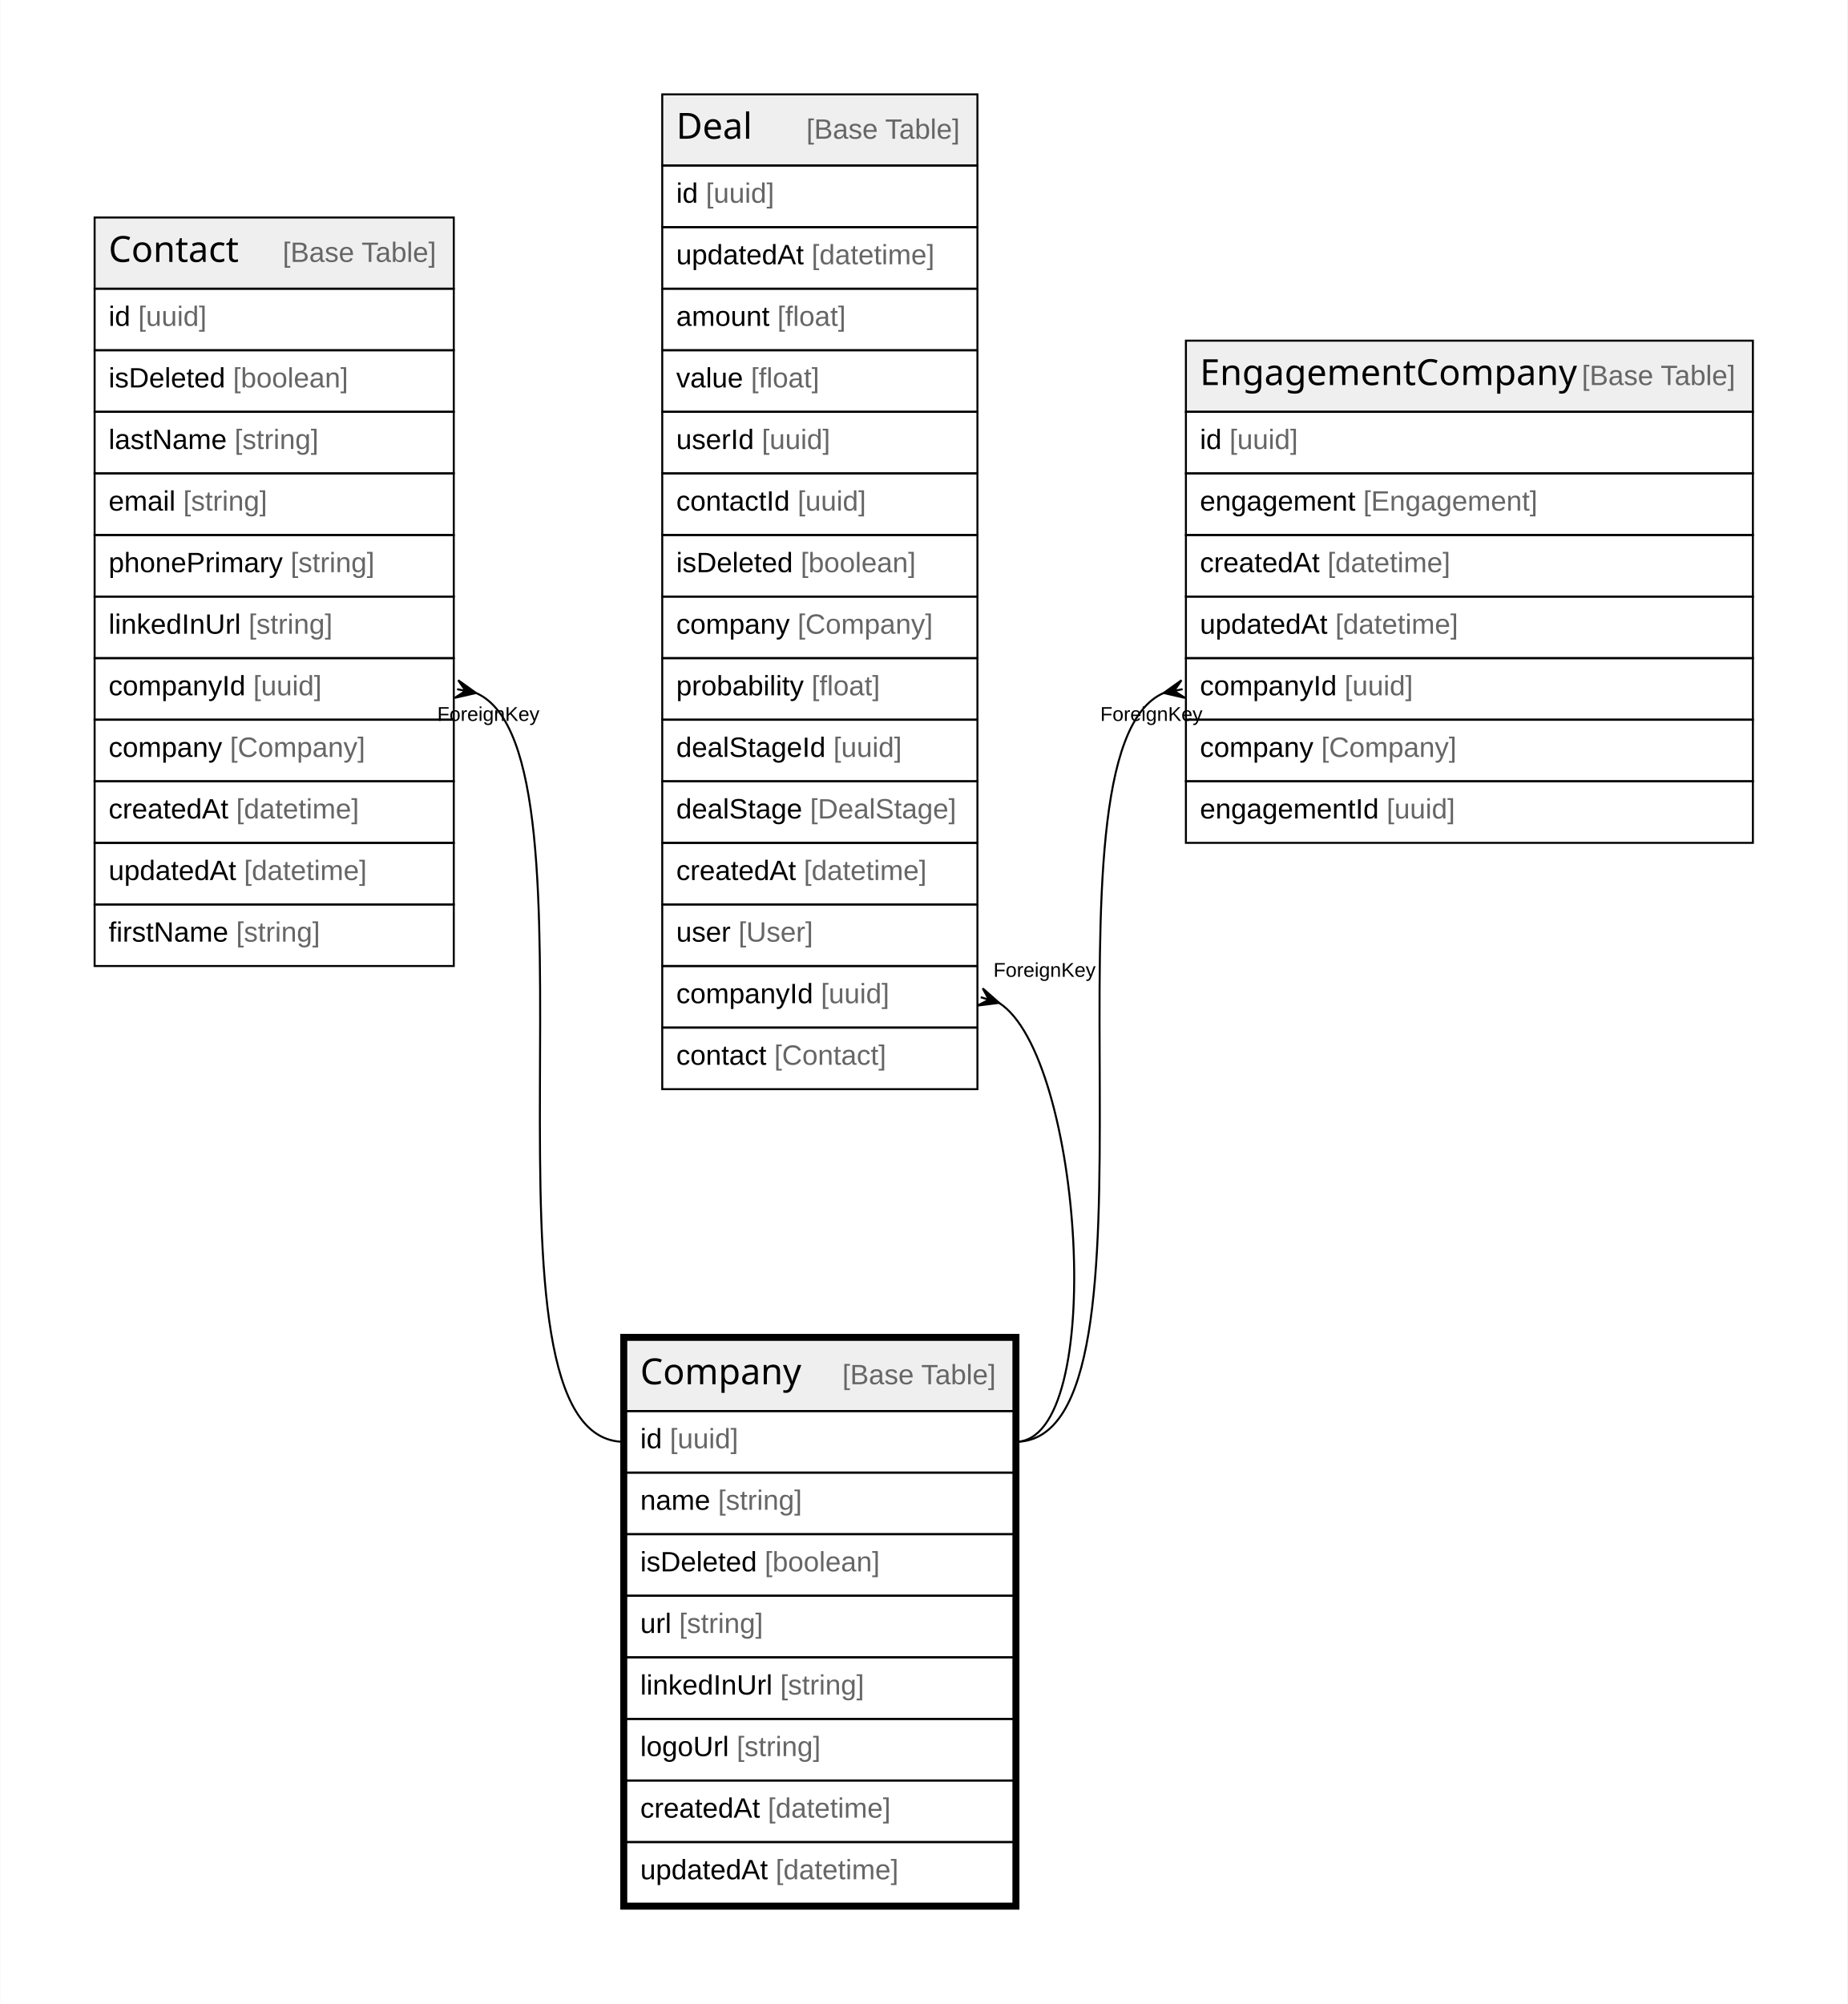
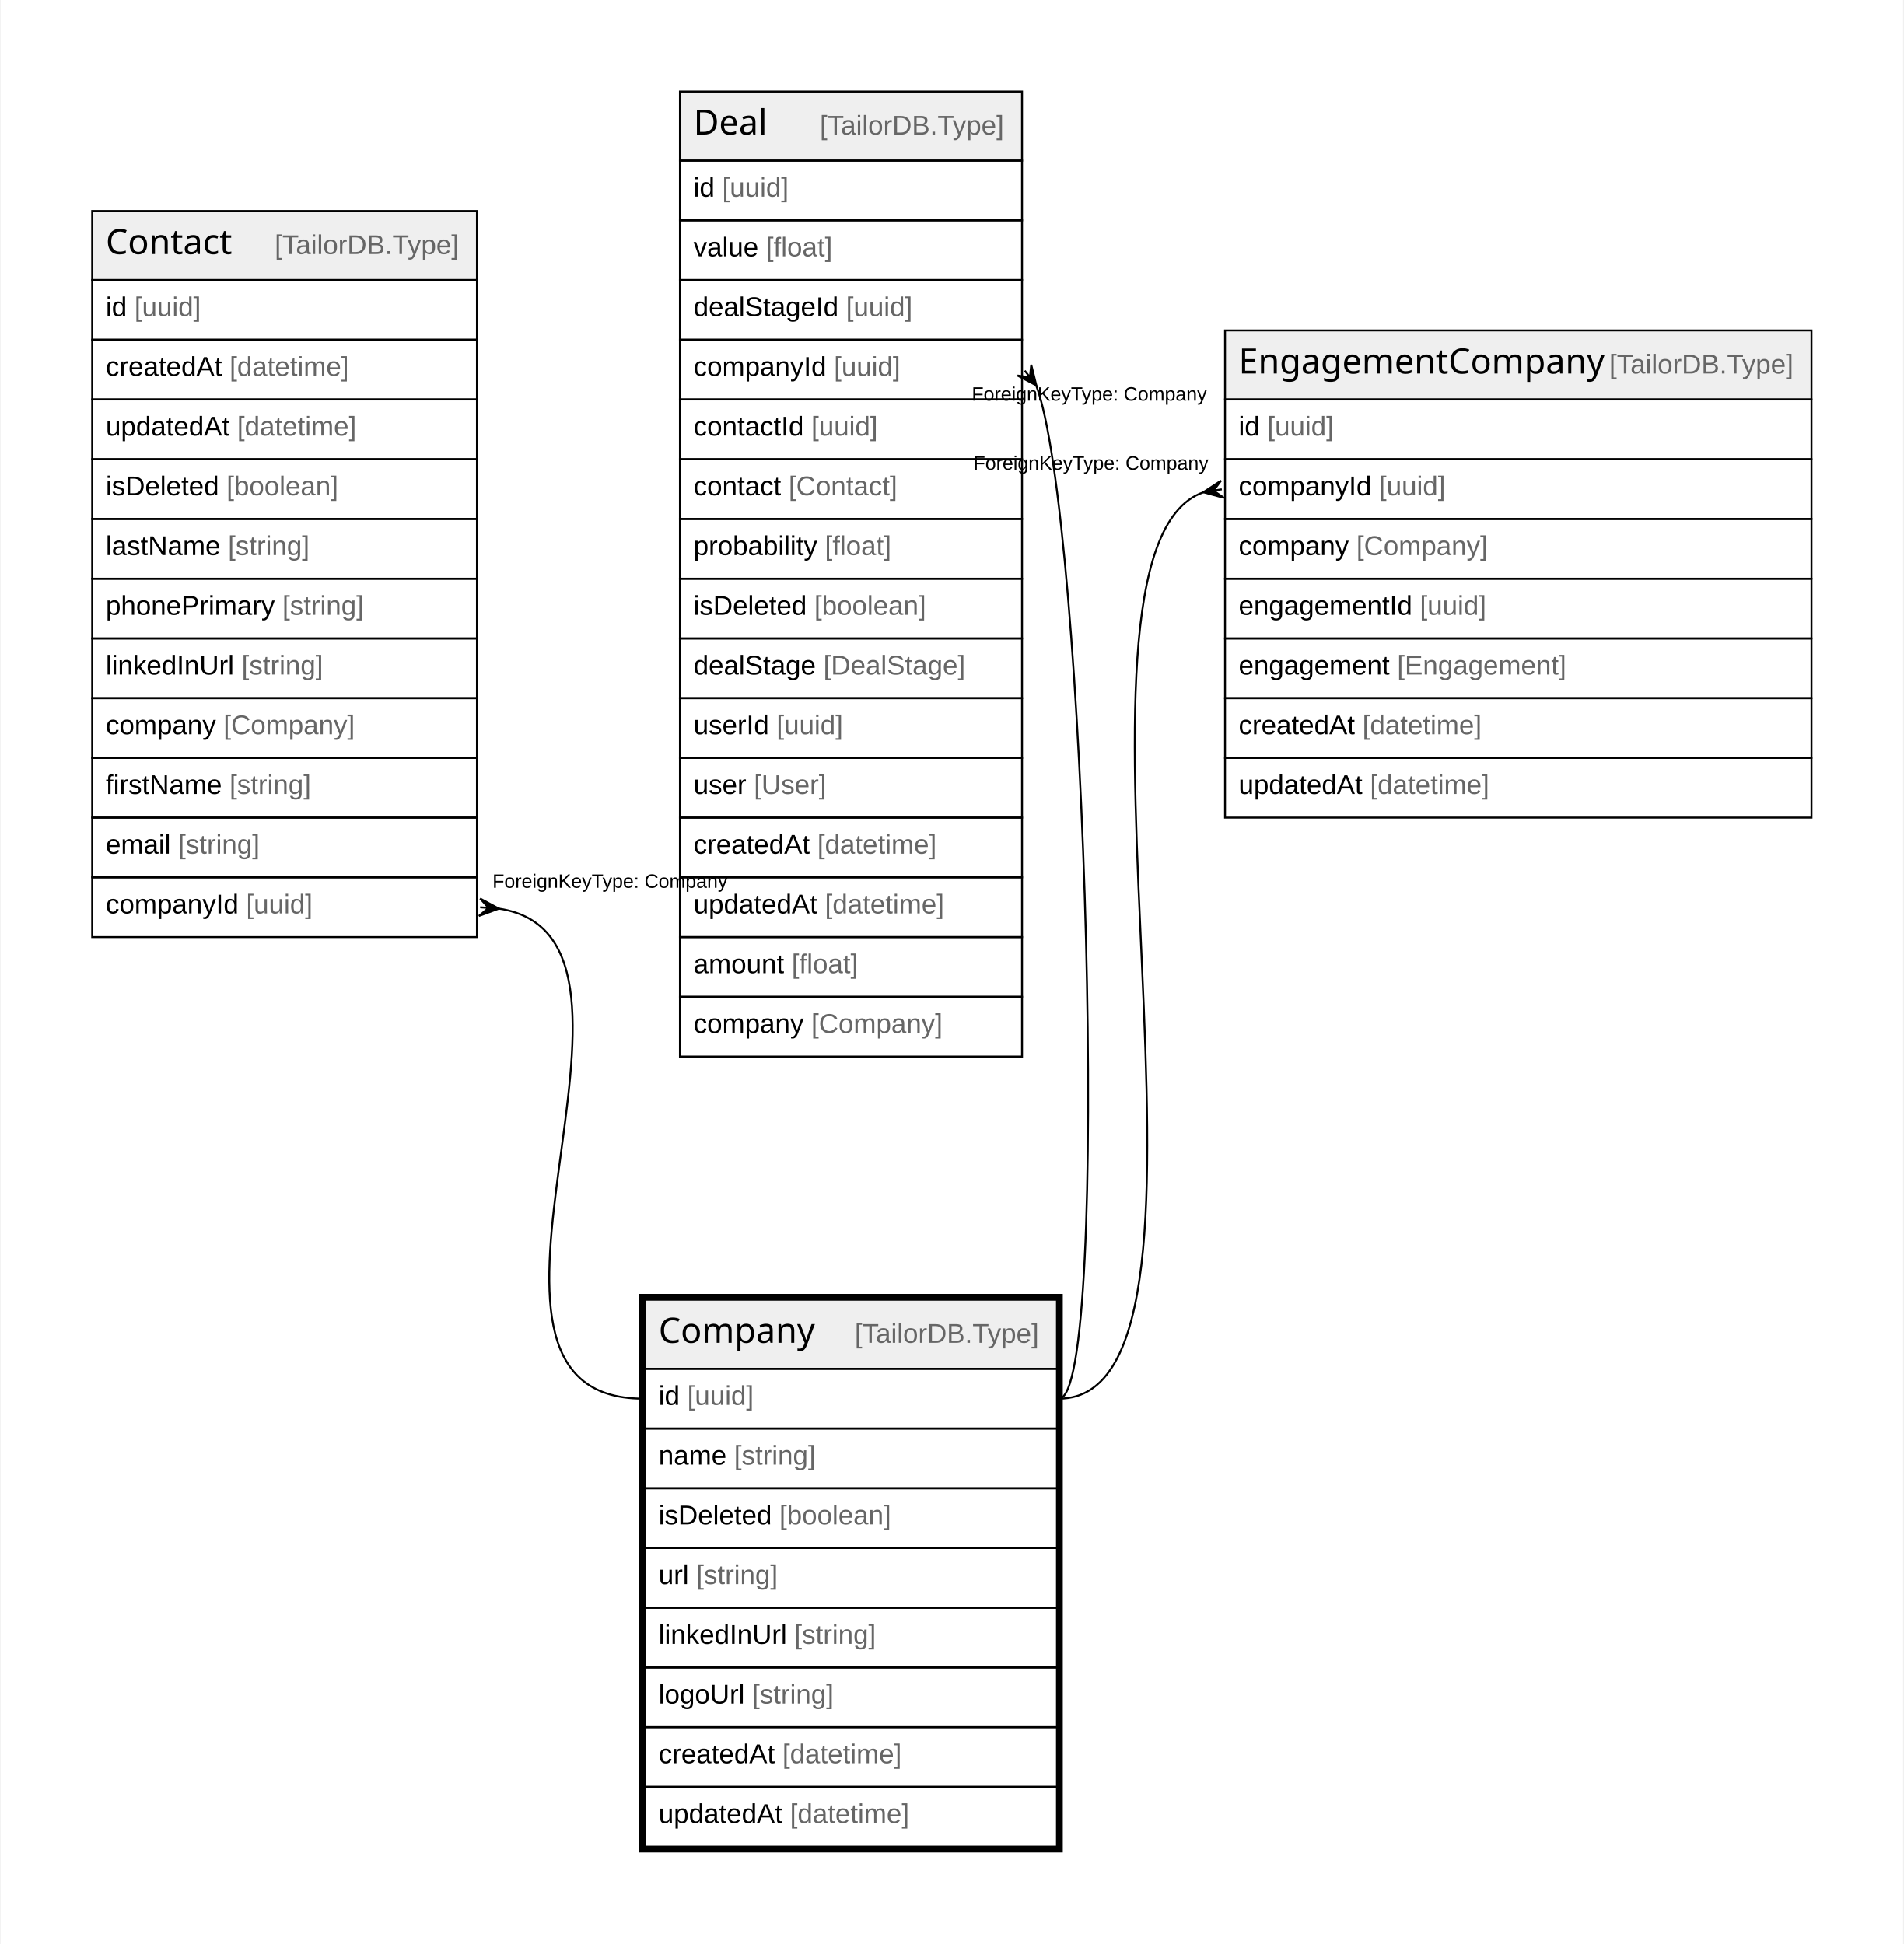
- <svg xmlns="http://www.w3.org/2000/svg" width="924pt" height="1002pt" viewBox="0.00 0.00 924.09 1002.40">
+ <svg xmlns="http://www.w3.org/2000/svg" width="981pt" height="1002pt" viewBox="0.00 0.00 980.74 1002.40">
  <g id="graph0" class="graph" transform="scale(1 1) rotate(0) translate(4 998.4)">
-     <polygon fill="white" stroke="none" points="-4,4 -4,-998.4 920.09,-998.4 920.09,4 -4,4" />
+     <polygon fill="white" stroke="none" points="-4,4 -4,-998.4 976.74,-998.4 976.74,4 -4,4" />
    <g id="node1" class="node">
-       <polygon fill="#efefef" stroke="none" points="309.2,-292.6 309.2,-328.2 502.91,-328.2 502.91,-292.6 309.2,-292.6" />
-       <polygon fill="none" stroke="black" points="309.2,-292.6 309.2,-328.2 502.91,-328.2 502.91,-292.6 309.2,-292.6" />
-       <text text-anchor="start" x="316.2" y="-306" font-family="Arial Bold" font-size="18.00">Company</text>
-       <text text-anchor="start" x="386.19" y="-306" font-family="Arial" font-size="14.00">    </text>
-       <text text-anchor="start" x="417.31" y="-306" font-family="Arial" font-size="14.00" fill="#666666">[Base Table]</text>
-       <polygon fill="none" stroke="black" points="309.2,-261.8 309.2,-292.6 502.91,-292.6 502.91,-261.8 309.2,-261.8" />
-       <text text-anchor="start" x="316.2" y="-274" font-family="Arial" font-size="14.00">id </text>
-       <text text-anchor="start" x="330.98" y="-274" font-family="Arial" font-size="14.00" fill="#666666">[uuid]</text>
-       <polygon fill="none" stroke="black" points="309.2,-231 309.2,-261.8 502.91,-261.8 502.91,-231 309.2,-231" />
-       <text text-anchor="start" x="316.2" y="-243.2" font-family="Arial" font-size="14.00">name </text>
-       <text text-anchor="start" x="355.11" y="-243.2" font-family="Arial" font-size="14.00" fill="#666666">[string]</text>
-       <polygon fill="none" stroke="black" points="309.2,-200.2 309.2,-231 502.91,-231 502.91,-200.2 309.2,-200.2" />
-       <text text-anchor="start" x="316.2" y="-212.4" font-family="Arial" font-size="14.00">isDeleted </text>
-       <text text-anchor="start" x="378.45" y="-212.4" font-family="Arial" font-size="14.00" fill="#666666">[boolean]</text>
-       <polygon fill="none" stroke="black" points="309.2,-169.4 309.2,-200.2 502.91,-200.2 502.91,-169.4 309.2,-169.4" />
-       <text text-anchor="start" x="316.2" y="-181.6" font-family="Arial" font-size="14.00">url </text>
-       <text text-anchor="start" x="335.64" y="-181.6" font-family="Arial" font-size="14.00" fill="#666666">[string]</text>
-       <polygon fill="none" stroke="black" points="309.2,-138.6 309.2,-169.4 502.91,-169.4 502.91,-138.6 309.2,-138.6" />
-       <text text-anchor="start" x="316.2" y="-150.8" font-family="Arial" font-size="14.00">linkedInUrl </text>
-       <text text-anchor="start" x="386.22" y="-150.8" font-family="Arial" font-size="14.00" fill="#666666">[string]</text>
-       <polygon fill="none" stroke="black" points="309.2,-107.8 309.2,-138.6 502.91,-138.6 502.91,-107.8 309.2,-107.8" />
-       <text text-anchor="start" x="316.2" y="-120" font-family="Arial" font-size="14.00">logoUrl </text>
-       <text text-anchor="start" x="364.44" y="-120" font-family="Arial" font-size="14.00" fill="#666666">[string]</text>
-       <polygon fill="none" stroke="black" points="309.2,-77 309.2,-107.8 502.91,-107.8 502.91,-77 309.2,-77" />
-       <text text-anchor="start" x="316.2" y="-89.2" font-family="Arial" font-size="14.00">createdAt </text>
-       <text text-anchor="start" x="380.01" y="-89.2" font-family="Arial" font-size="14.00" fill="#666666">[datetime]</text>
-       <polygon fill="none" stroke="black" points="309.2,-46.2 309.2,-77 502.91,-77 502.91,-46.2 309.2,-46.2" />
-       <text text-anchor="start" x="316.2" y="-58.4" font-family="Arial" font-size="14.00">updatedAt </text>
-       <text text-anchor="start" x="383.92" y="-58.4" font-family="Arial" font-size="14.00" fill="#666666">[datetime]</text>
-       <polygon fill="none" stroke="black" stroke-width="3" points="307.7,-44.7 307.7,-329.7 504.41,-329.7 504.41,-44.7 307.7,-44.7" />
+       <polygon fill="#efefef" stroke="none" points="328.2,-292.6 328.2,-328.2 540.56,-328.2 540.56,-292.6 328.2,-292.6" />
+       <polygon fill="none" stroke="black" points="328.2,-292.6 328.2,-328.2 540.56,-328.2 540.56,-292.6 328.2,-292.6" />
+       <text text-anchor="start" x="335.2" y="-306" font-family="Arial Bold" font-size="18.00">Company</text>
+       <text text-anchor="start" x="405.19" y="-306" font-family="Arial" font-size="14.00">    </text>
+       <text text-anchor="start" x="436.31" y="-306" font-family="Arial" font-size="14.00" fill="#666666">[TailorDB.Type]</text>
+       <polygon fill="none" stroke="black" points="328.2,-261.8 328.2,-292.6 540.56,-292.6 540.56,-261.8 328.2,-261.8" />
+       <text text-anchor="start" x="335.2" y="-274" font-family="Arial" font-size="14.00">id </text>
+       <text text-anchor="start" x="349.98" y="-274" font-family="Arial" font-size="14.00" fill="#666666">[uuid]</text>
+       <polygon fill="none" stroke="black" points="328.2,-231 328.2,-261.8 540.56,-261.8 540.56,-231 328.2,-231" />
+       <text text-anchor="start" x="335.2" y="-243.2" font-family="Arial" font-size="14.00">name </text>
+       <text text-anchor="start" x="374.11" y="-243.2" font-family="Arial" font-size="14.00" fill="#666666">[string]</text>
+       <polygon fill="none" stroke="black" points="328.2,-200.2 328.2,-231 540.56,-231 540.56,-200.2 328.2,-200.2" />
+       <text text-anchor="start" x="335.2" y="-212.4" font-family="Arial" font-size="14.00">isDeleted </text>
+       <text text-anchor="start" x="397.45" y="-212.4" font-family="Arial" font-size="14.00" fill="#666666">[boolean]</text>
+       <polygon fill="none" stroke="black" points="328.2,-169.4 328.2,-200.2 540.56,-200.2 540.56,-169.4 328.2,-169.4" />
+       <text text-anchor="start" x="335.2" y="-181.6" font-family="Arial" font-size="14.00">url </text>
+       <text text-anchor="start" x="354.64" y="-181.6" font-family="Arial" font-size="14.00" fill="#666666">[string]</text>
+       <polygon fill="none" stroke="black" points="328.2,-138.6 328.2,-169.4 540.56,-169.4 540.56,-138.6 328.2,-138.6" />
+       <text text-anchor="start" x="335.2" y="-150.8" font-family="Arial" font-size="14.00">linkedInUrl </text>
+       <text text-anchor="start" x="405.22" y="-150.8" font-family="Arial" font-size="14.00" fill="#666666">[string]</text>
+       <polygon fill="none" stroke="black" points="328.2,-107.8 328.2,-138.6 540.56,-138.6 540.56,-107.8 328.2,-107.8" />
+       <text text-anchor="start" x="335.2" y="-120" font-family="Arial" font-size="14.00">logoUrl </text>
+       <text text-anchor="start" x="383.44" y="-120" font-family="Arial" font-size="14.00" fill="#666666">[string]</text>
+       <polygon fill="none" stroke="black" points="328.2,-77 328.2,-107.8 540.56,-107.8 540.56,-77 328.2,-77" />
+       <text text-anchor="start" x="335.2" y="-89.2" font-family="Arial" font-size="14.00">createdAt </text>
+       <text text-anchor="start" x="399.01" y="-89.2" font-family="Arial" font-size="14.00" fill="#666666">[datetime]</text>
+       <polygon fill="none" stroke="black" points="328.2,-46.2 328.2,-77 540.56,-77 540.56,-46.2 328.2,-46.2" />
+       <text text-anchor="start" x="335.2" y="-58.4" font-family="Arial" font-size="14.00">updatedAt </text>
+       <text text-anchor="start" x="402.92" y="-58.4" font-family="Arial" font-size="14.00" fill="#666666">[datetime]</text>
+       <polygon fill="none" stroke="black" stroke-width="3" points="326.7,-44.7 326.7,-329.7 542.06,-329.7 542.06,-44.7 326.7,-44.7" />
    </g>
    <g id="node2" class="node">
-       <polygon fill="#efefef" stroke="none" points="43.2,-854 43.2,-889.6 222.9,-889.6 222.9,-854 43.2,-854" />
-       <polygon fill="none" stroke="black" points="43.2,-854 43.2,-889.6 222.9,-889.6 222.9,-854 43.2,-854" />
+       <polygon fill="#efefef" stroke="none" points="43.2,-854 43.2,-889.6 241.55,-889.6 241.55,-854 43.2,-854" />
+       <polygon fill="none" stroke="black" points="43.2,-854 43.2,-889.6 241.55,-889.6 241.55,-854 43.2,-854" />
      <text text-anchor="start" x="50.2" y="-867.4" font-family="Arial Bold" font-size="18.00">Contact</text>
      <text text-anchor="start" x="106.19" y="-867.4" font-family="Arial" font-size="14.00">    </text>
-       <text text-anchor="start" x="137.3" y="-867.4" font-family="Arial" font-size="14.00" fill="#666666">[Base Table]</text>
-       <polygon fill="none" stroke="black" points="43.2,-823.2 43.2,-854 222.9,-854 222.9,-823.2 43.2,-823.2" />
+       <text text-anchor="start" x="137.3" y="-867.4" font-family="Arial" font-size="14.00" fill="#666666">[TailorDB.Type]</text>
+       <polygon fill="none" stroke="black" points="43.2,-823.2 43.2,-854 241.55,-854 241.55,-823.2 43.2,-823.2" />
      <text text-anchor="start" x="50.2" y="-835.4" font-family="Arial" font-size="14.00">id </text>
      <text text-anchor="start" x="64.99" y="-835.4" font-family="Arial" font-size="14.00" fill="#666666">[uuid]</text>
-       <polygon fill="none" stroke="black" points="43.2,-792.4 43.2,-823.2 222.9,-823.2 222.9,-792.4 43.2,-792.4" />
-       <text text-anchor="start" x="50.2" y="-804.6" font-family="Arial" font-size="14.00">isDeleted </text>
-       <text text-anchor="start" x="112.45" y="-804.6" font-family="Arial" font-size="14.00" fill="#666666">[boolean]</text>
-       <polygon fill="none" stroke="black" points="43.2,-761.6 43.2,-792.4 222.9,-792.4 222.9,-761.6 43.2,-761.6" />
-       <text text-anchor="start" x="50.2" y="-773.8" font-family="Arial" font-size="14.00">lastName </text>
-       <text text-anchor="start" x="113.22" y="-773.8" font-family="Arial" font-size="14.00" fill="#666666">[string]</text>
-       <polygon fill="none" stroke="black" points="43.2,-730.8 43.2,-761.6 222.9,-761.6 222.9,-730.8 43.2,-730.8" />
-       <text text-anchor="start" x="50.2" y="-743" font-family="Arial" font-size="14.00">email </text>
-       <text text-anchor="start" x="87.54" y="-743" font-family="Arial" font-size="14.00" fill="#666666">[string]</text>
-       <polygon fill="none" stroke="black" points="43.2,-700 43.2,-730.8 222.9,-730.8 222.9,-700 43.2,-700" />
-       <text text-anchor="start" x="50.2" y="-712.2" font-family="Arial" font-size="14.00">phonePrimary </text>
-       <text text-anchor="start" x="141.24" y="-712.2" font-family="Arial" font-size="14.00" fill="#666666">[string]</text>
-       <polygon fill="none" stroke="black" points="43.2,-669.2 43.2,-700 222.9,-700 222.9,-669.2 43.2,-669.2" />
-       <text text-anchor="start" x="50.2" y="-681.4" font-family="Arial" font-size="14.00">linkedInUrl </text>
-       <text text-anchor="start" x="120.23" y="-681.4" font-family="Arial" font-size="14.00" fill="#666666">[string]</text>
-       <polygon fill="none" stroke="black" points="43.2,-638.4 43.2,-669.2 222.9,-669.2 222.9,-638.4 43.2,-638.4" />
-       <text text-anchor="start" x="50.2" y="-650.6" font-family="Arial" font-size="14.00">companyId </text>
-       <text text-anchor="start" x="122.57" y="-650.6" font-family="Arial" font-size="14.00" fill="#666666">[uuid]</text>
-       <polygon fill="none" stroke="black" points="43.2,-607.6 43.2,-638.4 222.9,-638.4 222.9,-607.6 43.2,-607.6" />
+       <polygon fill="none" stroke="black" points="43.2,-792.4 43.2,-823.2 241.55,-823.2 241.55,-792.4 43.2,-792.4" />
+       <text text-anchor="start" x="50.2" y="-804.6" font-family="Arial" font-size="14.00">createdAt </text>
+       <text text-anchor="start" x="114.01" y="-804.6" font-family="Arial" font-size="14.00" fill="#666666">[datetime]</text>
+       <polygon fill="none" stroke="black" points="43.2,-761.6 43.2,-792.4 241.55,-792.4 241.55,-761.6 43.2,-761.6" />
+       <text text-anchor="start" x="50.2" y="-773.8" font-family="Arial" font-size="14.00">updatedAt </text>
+       <text text-anchor="start" x="117.92" y="-773.8" font-family="Arial" font-size="14.00" fill="#666666">[datetime]</text>
+       <polygon fill="none" stroke="black" points="43.2,-730.8 43.2,-761.6 241.55,-761.6 241.55,-730.8 43.2,-730.8" />
+       <text text-anchor="start" x="50.2" y="-743" font-family="Arial" font-size="14.00">isDeleted </text>
+       <text text-anchor="start" x="112.45" y="-743" font-family="Arial" font-size="14.00" fill="#666666">[boolean]</text>
+       <polygon fill="none" stroke="black" points="43.2,-700 43.2,-730.8 241.55,-730.8 241.55,-700 43.2,-700" />
+       <text text-anchor="start" x="50.2" y="-712.2" font-family="Arial" font-size="14.00">lastName </text>
+       <text text-anchor="start" x="113.22" y="-712.2" font-family="Arial" font-size="14.00" fill="#666666">[string]</text>
+       <polygon fill="none" stroke="black" points="43.2,-669.2 43.2,-700 241.55,-700 241.55,-669.2 43.2,-669.2" />
+       <text text-anchor="start" x="50.2" y="-681.4" font-family="Arial" font-size="14.00">phonePrimary </text>
+       <text text-anchor="start" x="141.24" y="-681.4" font-family="Arial" font-size="14.00" fill="#666666">[string]</text>
+       <polygon fill="none" stroke="black" points="43.2,-638.4 43.2,-669.2 241.55,-669.2 241.55,-638.4 43.2,-638.4" />
+       <text text-anchor="start" x="50.2" y="-650.6" font-family="Arial" font-size="14.00">linkedInUrl </text>
+       <text text-anchor="start" x="120.23" y="-650.6" font-family="Arial" font-size="14.00" fill="#666666">[string]</text>
+       <polygon fill="none" stroke="black" points="43.2,-607.6 43.2,-638.4 241.55,-638.4 241.55,-607.6 43.2,-607.6" />
      <text text-anchor="start" x="50.2" y="-619.8" font-family="Arial" font-size="14.00">company </text>
      <text text-anchor="start" x="110.9" y="-619.8" font-family="Arial" font-size="14.00" fill="#666666">[Company]</text>
-       <polygon fill="none" stroke="black" points="43.2,-576.8 43.2,-607.6 222.9,-607.6 222.9,-576.8 43.2,-576.8" />
-       <text text-anchor="start" x="50.2" y="-589" font-family="Arial" font-size="14.00">createdAt </text>
-       <text text-anchor="start" x="114.01" y="-589" font-family="Arial" font-size="14.00" fill="#666666">[datetime]</text>
-       <polygon fill="none" stroke="black" points="43.2,-546 43.2,-576.8 222.9,-576.8 222.9,-546 43.2,-546" />
-       <text text-anchor="start" x="50.2" y="-558.2" font-family="Arial" font-size="14.00">updatedAt </text>
-       <text text-anchor="start" x="117.92" y="-558.2" font-family="Arial" font-size="14.00" fill="#666666">[datetime]</text>
-       <polygon fill="none" stroke="black" points="43.2,-515.2 43.2,-546 222.9,-546 222.9,-515.2 43.2,-515.2" />
-       <text text-anchor="start" x="50.2" y="-527.4" font-family="Arial" font-size="14.00">firstName </text>
-       <text text-anchor="start" x="113.99" y="-527.4" font-family="Arial" font-size="14.00" fill="#666666">[string]</text>
+       <polygon fill="none" stroke="black" points="43.2,-576.8 43.2,-607.6 241.55,-607.6 241.55,-576.8 43.2,-576.8" />
+       <text text-anchor="start" x="50.2" y="-589" font-family="Arial" font-size="14.00">firstName </text>
+       <text text-anchor="start" x="113.99" y="-589" font-family="Arial" font-size="14.00" fill="#666666">[string]</text>
+       <polygon fill="none" stroke="black" points="43.2,-546 43.2,-576.8 241.55,-576.8 241.55,-546 43.2,-546" />
+       <text text-anchor="start" x="50.2" y="-558.2" font-family="Arial" font-size="14.00">email </text>
+       <text text-anchor="start" x="87.54" y="-558.2" font-family="Arial" font-size="14.00" fill="#666666">[string]</text>
+       <polygon fill="none" stroke="black" points="43.2,-515.2 43.2,-546 241.55,-546 241.55,-515.2 43.2,-515.2" />
+       <text text-anchor="start" x="50.2" y="-527.4" font-family="Arial" font-size="14.00">companyId </text>
+       <text text-anchor="start" x="122.57" y="-527.4" font-family="Arial" font-size="14.00" fill="#666666">[uuid]</text>
    </g>
    <g id="edge1" class="edge">
-       <path fill="none" stroke="black" d="M234.03,-651.77C302.49,-622.13 226.12,-277.2 308.2,-277.2" />
-       <polygon fill="black" stroke="black" points="234.04,-651.77 223.35,-649.32 228.81,-652.82 224.56,-653.67 224.56,-653.67 224.56,-653.67 228.81,-652.82 225.11,-658.15 234.04,-651.77" />
-       <text text-anchor="start" x="214.62" y="-637.8" font-family="Arial" font-size="10.00">ForeignKey</text>
+       <path fill="none" stroke="black" d="M252.9,-529.87C352,-515.01 212.17,-277.2 327.2,-277.2" />
+       <polygon fill="black" stroke="black" points="252.86,-529.88 242.57,-526.09 247.54,-530.25 243.22,-530.55 243.22,-530.55 243.22,-530.55 247.54,-530.25 243.2,-535.07 252.86,-529.88" />
+       <text text-anchor="start" x="249.55" y="-540.6" font-family="Arial" font-size="10.00">ForeignKeyType: Company</text>
    </g>
    <g id="node3" class="node">
-       <polygon fill="#efefef" stroke="none" points="327.2,-915.6 327.2,-951.2 484.9,-951.2 484.9,-915.6 327.2,-915.6" />
-       <polygon fill="none" stroke="black" points="327.2,-915.6 327.2,-951.2 484.9,-951.2 484.9,-915.6 327.2,-915.6" />
-       <text text-anchor="start" x="334.2" y="-929" font-family="Arial Bold" font-size="18.00">Deal</text>
-       <text text-anchor="start" x="368.18" y="-929" font-family="Arial" font-size="14.00">    </text>
-       <text text-anchor="start" x="399.3" y="-929" font-family="Arial" font-size="14.00" fill="#666666">[Base Table]</text>
-       <polygon fill="none" stroke="black" points="327.2,-884.8 327.2,-915.6 484.9,-915.6 484.9,-884.8 327.2,-884.8" />
-       <text text-anchor="start" x="334.2" y="-897" font-family="Arial" font-size="14.00">id </text>
-       <text text-anchor="start" x="348.99" y="-897" font-family="Arial" font-size="14.00" fill="#666666">[uuid]</text>
-       <polygon fill="none" stroke="black" points="327.2,-854 327.2,-884.8 484.9,-884.8 484.9,-854 327.2,-854" />
-       <text text-anchor="start" x="334.2" y="-866.2" font-family="Arial" font-size="14.00">updatedAt </text>
-       <text text-anchor="start" x="401.93" y="-866.2" font-family="Arial" font-size="14.00" fill="#666666">[datetime]</text>
-       <polygon fill="none" stroke="black" points="327.2,-823.2 327.2,-854 484.9,-854 484.9,-823.2 327.2,-823.2" />
-       <text text-anchor="start" x="334.2" y="-835.4" font-family="Arial" font-size="14.00">amount </text>
-       <text text-anchor="start" x="384.79" y="-835.4" font-family="Arial" font-size="14.00" fill="#666666">[float]</text>
-       <polygon fill="none" stroke="black" points="327.2,-792.4 327.2,-823.2 484.9,-823.2 484.9,-792.4 327.2,-792.4" />
-       <text text-anchor="start" x="334.2" y="-804.6" font-family="Arial" font-size="14.00">value </text>
-       <text text-anchor="start" x="371.56" y="-804.6" font-family="Arial" font-size="14.00" fill="#666666">[float]</text>
-       <polygon fill="none" stroke="black" points="327.2,-761.6 327.2,-792.4 484.9,-792.4 484.9,-761.6 327.2,-761.6" />
-       <text text-anchor="start" x="334.2" y="-773.8" font-family="Arial" font-size="14.00">userId </text>
-       <text text-anchor="start" x="377" y="-773.8" font-family="Arial" font-size="14.00" fill="#666666">[uuid]</text>
-       <polygon fill="none" stroke="black" points="327.2,-730.8 327.2,-761.6 484.9,-761.6 484.9,-730.8 327.2,-730.8" />
-       <text text-anchor="start" x="334.2" y="-743" font-family="Arial" font-size="14.00">contactId </text>
-       <text text-anchor="start" x="394.91" y="-743" font-family="Arial" font-size="14.00" fill="#666666">[uuid]</text>
-       <polygon fill="none" stroke="black" points="327.2,-700 327.2,-730.8 484.9,-730.8 484.9,-700 327.2,-700" />
-       <text text-anchor="start" x="334.2" y="-712.2" font-family="Arial" font-size="14.00">isDeleted </text>
-       <text text-anchor="start" x="396.46" y="-712.2" font-family="Arial" font-size="14.00" fill="#666666">[boolean]</text>
-       <polygon fill="none" stroke="black" points="327.2,-669.2 327.2,-700 484.9,-700 484.9,-669.2 327.2,-669.2" />
-       <text text-anchor="start" x="334.2" y="-681.4" font-family="Arial" font-size="14.00">company </text>
-       <text text-anchor="start" x="394.9" y="-681.4" font-family="Arial" font-size="14.00" fill="#666666">[Company]</text>
-       <polygon fill="none" stroke="black" points="327.2,-638.4 327.2,-669.2 484.9,-669.2 484.9,-638.4 327.2,-638.4" />
-       <text text-anchor="start" x="334.2" y="-650.6" font-family="Arial" font-size="14.00">probability </text>
-       <text text-anchor="start" x="401.91" y="-650.6" font-family="Arial" font-size="14.00" fill="#666666">[float]</text>
-       <polygon fill="none" stroke="black" points="327.2,-607.6 327.2,-638.4 484.9,-638.4 484.9,-607.6 327.2,-607.6" />
-       <text text-anchor="start" x="334.2" y="-619.8" font-family="Arial" font-size="14.00">dealStageId </text>
-       <text text-anchor="start" x="412.82" y="-619.8" font-family="Arial" font-size="14.00" fill="#666666">[uuid]</text>
-       <polygon fill="none" stroke="black" points="327.2,-576.8 327.2,-607.6 484.9,-607.6 484.9,-576.8 327.2,-576.8" />
-       <text text-anchor="start" x="334.2" y="-589" font-family="Arial" font-size="14.00">dealStage </text>
-       <text text-anchor="start" x="401.15" y="-589" font-family="Arial" font-size="14.00" fill="#666666">[DealStage]</text>
-       <polygon fill="none" stroke="black" points="327.2,-546 327.2,-576.8 484.9,-576.8 484.9,-546 327.2,-546" />
-       <text text-anchor="start" x="334.2" y="-558.2" font-family="Arial" font-size="14.00">createdAt </text>
-       <text text-anchor="start" x="398.02" y="-558.2" font-family="Arial" font-size="14.00" fill="#666666">[datetime]</text>
-       <polygon fill="none" stroke="black" points="327.2,-515.2 327.2,-546 484.9,-546 484.9,-515.2 327.2,-515.2" />
-       <text text-anchor="start" x="334.2" y="-527.4" font-family="Arial" font-size="14.00">user </text>
-       <text text-anchor="start" x="365.33" y="-527.4" font-family="Arial" font-size="14.00" fill="#666666">[User]</text>
-       <polygon fill="none" stroke="black" points="327.2,-484.4 327.2,-515.2 484.9,-515.2 484.9,-484.4 327.2,-484.4" />
-       <text text-anchor="start" x="334.2" y="-496.6" font-family="Arial" font-size="14.00">companyId </text>
-       <text text-anchor="start" x="406.58" y="-496.6" font-family="Arial" font-size="14.00" fill="#666666">[uuid]</text>
-       <polygon fill="none" stroke="black" points="327.2,-453.6 327.2,-484.4 484.9,-484.4 484.9,-453.6 327.2,-453.6" />
-       <text text-anchor="start" x="334.2" y="-465.8" font-family="Arial" font-size="14.00">contact </text>
-       <text text-anchor="start" x="383.23" y="-465.8" font-family="Arial" font-size="14.00" fill="#666666">[Contact]</text>
+       <polygon fill="#efefef" stroke="none" points="346.2,-915.6 346.2,-951.2 522.55,-951.2 522.55,-915.6 346.2,-915.6" />
+       <polygon fill="none" stroke="black" points="346.2,-915.6 346.2,-951.2 522.55,-951.2 522.55,-915.6 346.2,-915.6" />
+       <text text-anchor="start" x="353.2" y="-929" font-family="Arial Bold" font-size="18.00">Deal</text>
+       <text text-anchor="start" x="387.18" y="-929" font-family="Arial" font-size="14.00">    </text>
+       <text text-anchor="start" x="418.3" y="-929" font-family="Arial" font-size="14.00" fill="#666666">[TailorDB.Type]</text>
+       <polygon fill="none" stroke="black" points="346.2,-884.8 346.2,-915.6 522.55,-915.6 522.55,-884.8 346.2,-884.8" />
+       <text text-anchor="start" x="353.2" y="-897" font-family="Arial" font-size="14.00">id </text>
+       <text text-anchor="start" x="367.99" y="-897" font-family="Arial" font-size="14.00" fill="#666666">[uuid]</text>
+       <polygon fill="none" stroke="black" points="346.2,-854 346.2,-884.8 522.55,-884.8 522.55,-854 346.2,-854" />
+       <text text-anchor="start" x="353.2" y="-866.2" font-family="Arial" font-size="14.00">value </text>
+       <text text-anchor="start" x="390.56" y="-866.2" font-family="Arial" font-size="14.00" fill="#666666">[float]</text>
+       <polygon fill="none" stroke="black" points="346.2,-823.2 346.2,-854 522.55,-854 522.55,-823.2 346.2,-823.2" />
+       <text text-anchor="start" x="353.2" y="-835.4" font-family="Arial" font-size="14.00">dealStageId </text>
+       <text text-anchor="start" x="431.82" y="-835.4" font-family="Arial" font-size="14.00" fill="#666666">[uuid]</text>
+       <polygon fill="none" stroke="black" points="346.2,-792.4 346.2,-823.2 522.55,-823.2 522.55,-792.4 346.2,-792.4" />
+       <text text-anchor="start" x="353.2" y="-804.6" font-family="Arial" font-size="14.00">companyId </text>
+       <text text-anchor="start" x="425.58" y="-804.6" font-family="Arial" font-size="14.00" fill="#666666">[uuid]</text>
+       <polygon fill="none" stroke="black" points="346.2,-761.6 346.2,-792.4 522.55,-792.4 522.55,-761.6 346.2,-761.6" />
+       <text text-anchor="start" x="353.2" y="-773.8" font-family="Arial" font-size="14.00">contactId </text>
+       <text text-anchor="start" x="413.91" y="-773.8" font-family="Arial" font-size="14.00" fill="#666666">[uuid]</text>
+       <polygon fill="none" stroke="black" points="346.2,-730.8 346.2,-761.6 522.55,-761.6 522.55,-730.8 346.2,-730.8" />
+       <text text-anchor="start" x="353.2" y="-743" font-family="Arial" font-size="14.00">contact </text>
+       <text text-anchor="start" x="402.23" y="-743" font-family="Arial" font-size="14.00" fill="#666666">[Contact]</text>
+       <polygon fill="none" stroke="black" points="346.2,-700 346.2,-730.8 522.55,-730.8 522.55,-700 346.2,-700" />
+       <text text-anchor="start" x="353.2" y="-712.2" font-family="Arial" font-size="14.00">probability </text>
+       <text text-anchor="start" x="420.91" y="-712.2" font-family="Arial" font-size="14.00" fill="#666666">[float]</text>
+       <polygon fill="none" stroke="black" points="346.2,-669.2 346.2,-700 522.55,-700 522.55,-669.2 346.2,-669.2" />
+       <text text-anchor="start" x="353.2" y="-681.4" font-family="Arial" font-size="14.00">isDeleted </text>
+       <text text-anchor="start" x="415.46" y="-681.4" font-family="Arial" font-size="14.00" fill="#666666">[boolean]</text>
+       <polygon fill="none" stroke="black" points="346.2,-638.4 346.2,-669.2 522.55,-669.2 522.55,-638.4 346.2,-638.4" />
+       <text text-anchor="start" x="353.2" y="-650.6" font-family="Arial" font-size="14.00">dealStage </text>
+       <text text-anchor="start" x="420.15" y="-650.6" font-family="Arial" font-size="14.00" fill="#666666">[DealStage]</text>
+       <polygon fill="none" stroke="black" points="346.2,-607.6 346.2,-638.4 522.55,-638.4 522.55,-607.6 346.2,-607.6" />
+       <text text-anchor="start" x="353.2" y="-619.8" font-family="Arial" font-size="14.00">userId </text>
+       <text text-anchor="start" x="396" y="-619.8" font-family="Arial" font-size="14.00" fill="#666666">[uuid]</text>
+       <polygon fill="none" stroke="black" points="346.2,-576.8 346.2,-607.6 522.55,-607.6 522.55,-576.8 346.2,-576.8" />
+       <text text-anchor="start" x="353.2" y="-589" font-family="Arial" font-size="14.00">user </text>
+       <text text-anchor="start" x="384.33" y="-589" font-family="Arial" font-size="14.00" fill="#666666">[User]</text>
+       <polygon fill="none" stroke="black" points="346.2,-546 346.2,-576.8 522.55,-576.8 522.55,-546 346.2,-546" />
+       <text text-anchor="start" x="353.2" y="-558.2" font-family="Arial" font-size="14.00">createdAt </text>
+       <text text-anchor="start" x="417.02" y="-558.2" font-family="Arial" font-size="14.00" fill="#666666">[datetime]</text>
+       <polygon fill="none" stroke="black" points="346.2,-515.2 346.2,-546 522.55,-546 522.55,-515.2 346.2,-515.2" />
+       <text text-anchor="start" x="353.2" y="-527.4" font-family="Arial" font-size="14.00">updatedAt </text>
+       <text text-anchor="start" x="420.93" y="-527.4" font-family="Arial" font-size="14.00" fill="#666666">[datetime]</text>
+       <polygon fill="none" stroke="black" points="346.2,-484.4 346.2,-515.2 522.55,-515.2 522.55,-484.4 346.2,-484.4" />
+       <text text-anchor="start" x="353.2" y="-496.6" font-family="Arial" font-size="14.00">amount </text>
+       <text text-anchor="start" x="403.79" y="-496.6" font-family="Arial" font-size="14.00" fill="#666666">[float]</text>
+       <polygon fill="none" stroke="black" points="346.2,-453.6 346.2,-484.4 522.55,-484.4 522.55,-453.6 346.2,-453.6" />
+       <text text-anchor="start" x="353.2" y="-465.8" font-family="Arial" font-size="14.00">company </text>
+       <text text-anchor="start" x="413.9" y="-465.8" font-family="Arial" font-size="14.00" fill="#666666">[Company]</text>
    </g>
    <g id="edge2" class="edge">
-       <path fill="none" stroke="black" d="M495.62,-496.82C537.67,-470.41 550.14,-277.2 503.91,-277.2" />
-       <polygon fill="black" stroke="black" points="495.78,-496.77 484.9,-495.4 490.68,-498.34 486.54,-499.6 486.54,-499.6 486.54,-499.6 490.68,-498.34 487.54,-504 495.78,-496.77" />
-       <text text-anchor="start" x="492.9" y="-509.8" font-family="Arial" font-size="10.00">ForeignKey</text>
+       <path fill="none" stroke="black" d="M529.75,-799.89C555.4,-733.88 568.92,-277.2 541.56,-277.2" />
+       <polygon fill="black" stroke="black" points="529.92,-799.67 520.21,-804.76 526.63,-803.86 523.96,-807.27 523.96,-807.27 523.96,-807.27 526.63,-803.86 527.3,-810.31 529.92,-799.67" />
+       <text text-anchor="start" x="496.62" y="-791.8" font-family="Arial" font-size="10.00">ForeignKeyType: Company</text>
    </g>
    <g id="node4" class="node">
-       <polygon fill="#efefef" stroke="none" points="589.21,-792.4 589.21,-828 872.89,-828 872.89,-792.4 589.21,-792.4" />
-       <polygon fill="none" stroke="black" points="589.21,-792.4 589.21,-828 872.89,-828 872.89,-792.4 589.21,-792.4" />
-       <text text-anchor="start" x="596.21" y="-805.8" font-family="Arial Bold" font-size="18.00">EngagementCompany</text>
-       <text text-anchor="start" x="756.17" y="-805.8" font-family="Arial" font-size="14.00">    </text>
-       <text text-anchor="start" x="787.29" y="-805.8" font-family="Arial" font-size="14.00" fill="#666666">[Base Table]</text>
-       <polygon fill="none" stroke="black" points="589.21,-761.6 589.21,-792.4 872.89,-792.4 872.89,-761.6 589.21,-761.6" />
-       <text text-anchor="start" x="596.21" y="-773.8" font-family="Arial" font-size="14.00">id </text>
-       <text text-anchor="start" x="611" y="-773.8" font-family="Arial" font-size="14.00" fill="#666666">[uuid]</text>
-       <polygon fill="none" stroke="black" points="589.21,-730.8 589.21,-761.6 872.89,-761.6 872.89,-730.8 589.21,-730.8" />
-       <text text-anchor="start" x="596.21" y="-743" font-family="Arial" font-size="14.00">engagement </text>
-       <text text-anchor="start" x="677.94" y="-743" font-family="Arial" font-size="14.00" fill="#666666">[Engagement]</text>
-       <polygon fill="none" stroke="black" points="589.21,-700 589.21,-730.8 872.89,-730.8 872.89,-700 589.21,-700" />
-       <text text-anchor="start" x="596.21" y="-712.2" font-family="Arial" font-size="14.00">createdAt </text>
-       <text text-anchor="start" x="660.03" y="-712.2" font-family="Arial" font-size="14.00" fill="#666666">[datetime]</text>
-       <polygon fill="none" stroke="black" points="589.21,-669.2 589.21,-700 872.89,-700 872.89,-669.2 589.21,-669.2" />
-       <text text-anchor="start" x="596.21" y="-681.4" font-family="Arial" font-size="14.00">updatedAt </text>
-       <text text-anchor="start" x="663.94" y="-681.4" font-family="Arial" font-size="14.00" fill="#666666">[datetime]</text>
-       <polygon fill="none" stroke="black" points="589.21,-638.4 589.21,-669.2 872.89,-669.2 872.89,-638.4 589.21,-638.4" />
-       <text text-anchor="start" x="596.21" y="-650.6" font-family="Arial" font-size="14.00">companyId </text>
-       <text text-anchor="start" x="668.58" y="-650.6" font-family="Arial" font-size="14.00" fill="#666666">[uuid]</text>
-       <polygon fill="none" stroke="black" points="589.21,-607.6 589.21,-638.4 872.89,-638.4 872.89,-607.6 589.21,-607.6" />
-       <text text-anchor="start" x="596.21" y="-619.8" font-family="Arial" font-size="14.00">company </text>
-       <text text-anchor="start" x="656.91" y="-619.8" font-family="Arial" font-size="14.00" fill="#666666">[Company]</text>
-       <polygon fill="none" stroke="black" points="589.21,-576.8 589.21,-607.6 872.89,-607.6 872.89,-576.8 589.21,-576.8" />
-       <text text-anchor="start" x="596.21" y="-589" font-family="Arial" font-size="14.00">engagementId </text>
-       <text text-anchor="start" x="689.62" y="-589" font-family="Arial" font-size="14.00" fill="#666666">[uuid]</text>
+       <polygon fill="#efefef" stroke="none" points="627.21,-792.4 627.21,-828 929.54,-828 929.54,-792.4 627.21,-792.4" />
+       <polygon fill="none" stroke="black" points="627.21,-792.4 627.21,-828 929.54,-828 929.54,-792.4 627.21,-792.4" />
+       <text text-anchor="start" x="634.21" y="-805.8" font-family="Arial Bold" font-size="18.00">EngagementCompany</text>
+       <text text-anchor="start" x="794.17" y="-805.8" font-family="Arial" font-size="14.00">    </text>
+       <text text-anchor="start" x="825.29" y="-805.8" font-family="Arial" font-size="14.00" fill="#666666">[TailorDB.Type]</text>
+       <polygon fill="none" stroke="black" points="627.21,-761.6 627.21,-792.4 929.54,-792.4 929.54,-761.6 627.21,-761.6" />
+       <text text-anchor="start" x="634.21" y="-773.8" font-family="Arial" font-size="14.00">id </text>
+       <text text-anchor="start" x="649" y="-773.8" font-family="Arial" font-size="14.00" fill="#666666">[uuid]</text>
+       <polygon fill="none" stroke="black" points="627.21,-730.8 627.21,-761.6 929.54,-761.6 929.54,-730.8 627.21,-730.8" />
+       <text text-anchor="start" x="634.21" y="-743" font-family="Arial" font-size="14.00">companyId </text>
+       <text text-anchor="start" x="706.58" y="-743" font-family="Arial" font-size="14.00" fill="#666666">[uuid]</text>
+       <polygon fill="none" stroke="black" points="627.21,-700 627.21,-730.8 929.54,-730.8 929.54,-700 627.21,-700" />
+       <text text-anchor="start" x="634.21" y="-712.2" font-family="Arial" font-size="14.00">company </text>
+       <text text-anchor="start" x="694.91" y="-712.2" font-family="Arial" font-size="14.00" fill="#666666">[Company]</text>
+       <polygon fill="none" stroke="black" points="627.21,-669.2 627.21,-700 929.54,-700 929.54,-669.2 627.21,-669.2" />
+       <text text-anchor="start" x="634.21" y="-681.4" font-family="Arial" font-size="14.00">engagementId </text>
+       <text text-anchor="start" x="727.62" y="-681.4" font-family="Arial" font-size="14.00" fill="#666666">[uuid]</text>
+       <polygon fill="none" stroke="black" points="627.21,-638.4 627.21,-669.2 929.54,-669.2 929.54,-638.4 627.21,-638.4" />
+       <text text-anchor="start" x="634.21" y="-650.6" font-family="Arial" font-size="14.00">engagement </text>
+       <text text-anchor="start" x="715.94" y="-650.6" font-family="Arial" font-size="14.00" fill="#666666">[Engagement]</text>
+       <polygon fill="none" stroke="black" points="627.21,-607.6 627.21,-638.4 929.54,-638.4 929.54,-607.6 627.21,-607.6" />
+       <text text-anchor="start" x="634.21" y="-619.8" font-family="Arial" font-size="14.00">createdAt </text>
+       <text text-anchor="start" x="698.03" y="-619.8" font-family="Arial" font-size="14.00" fill="#666666">[datetime]</text>
+       <polygon fill="none" stroke="black" points="627.21,-576.8 627.21,-607.6 929.54,-607.6 929.54,-576.8 627.21,-576.8" />
+       <text text-anchor="start" x="634.21" y="-589" font-family="Arial" font-size="14.00">updatedAt </text>
+       <text text-anchor="start" x="701.94" y="-589" font-family="Arial" font-size="14.00" fill="#666666">[datetime]</text>
    </g>
    <g id="edge3" class="edge">
-       <path fill="none" stroke="black" d="M578.09,-651.77C509.63,-622.13 585.98,-277.2 503.91,-277.2" />
-       <polygon fill="black" stroke="black" points="578.08,-651.77 587,-658.15 583.31,-652.82 587.56,-653.67 587.56,-653.67 587.56,-653.67 583.31,-652.82 588.77,-649.32 578.08,-651.77" />
-       <text text-anchor="start" x="546.36" y="-637.8" font-family="Arial" font-size="10.00">ForeignKey</text>
+       <path fill="none" stroke="black" d="M616.15,-744.59C528.73,-714.69 643.84,-277.2 541.56,-277.2" />
+       <polygon fill="black" stroke="black" points="616.01,-744.57 625.17,-750.59 621.28,-745.41 625.55,-746.09 625.55,-746.09 625.55,-746.09 621.28,-745.41 626.59,-741.7 616.01,-744.57" />
+       <text text-anchor="start" x="497.49" y="-756.2" font-family="Arial" font-size="10.00">ForeignKeyType: Company</text>
    </g>
  </g>
</svg>
